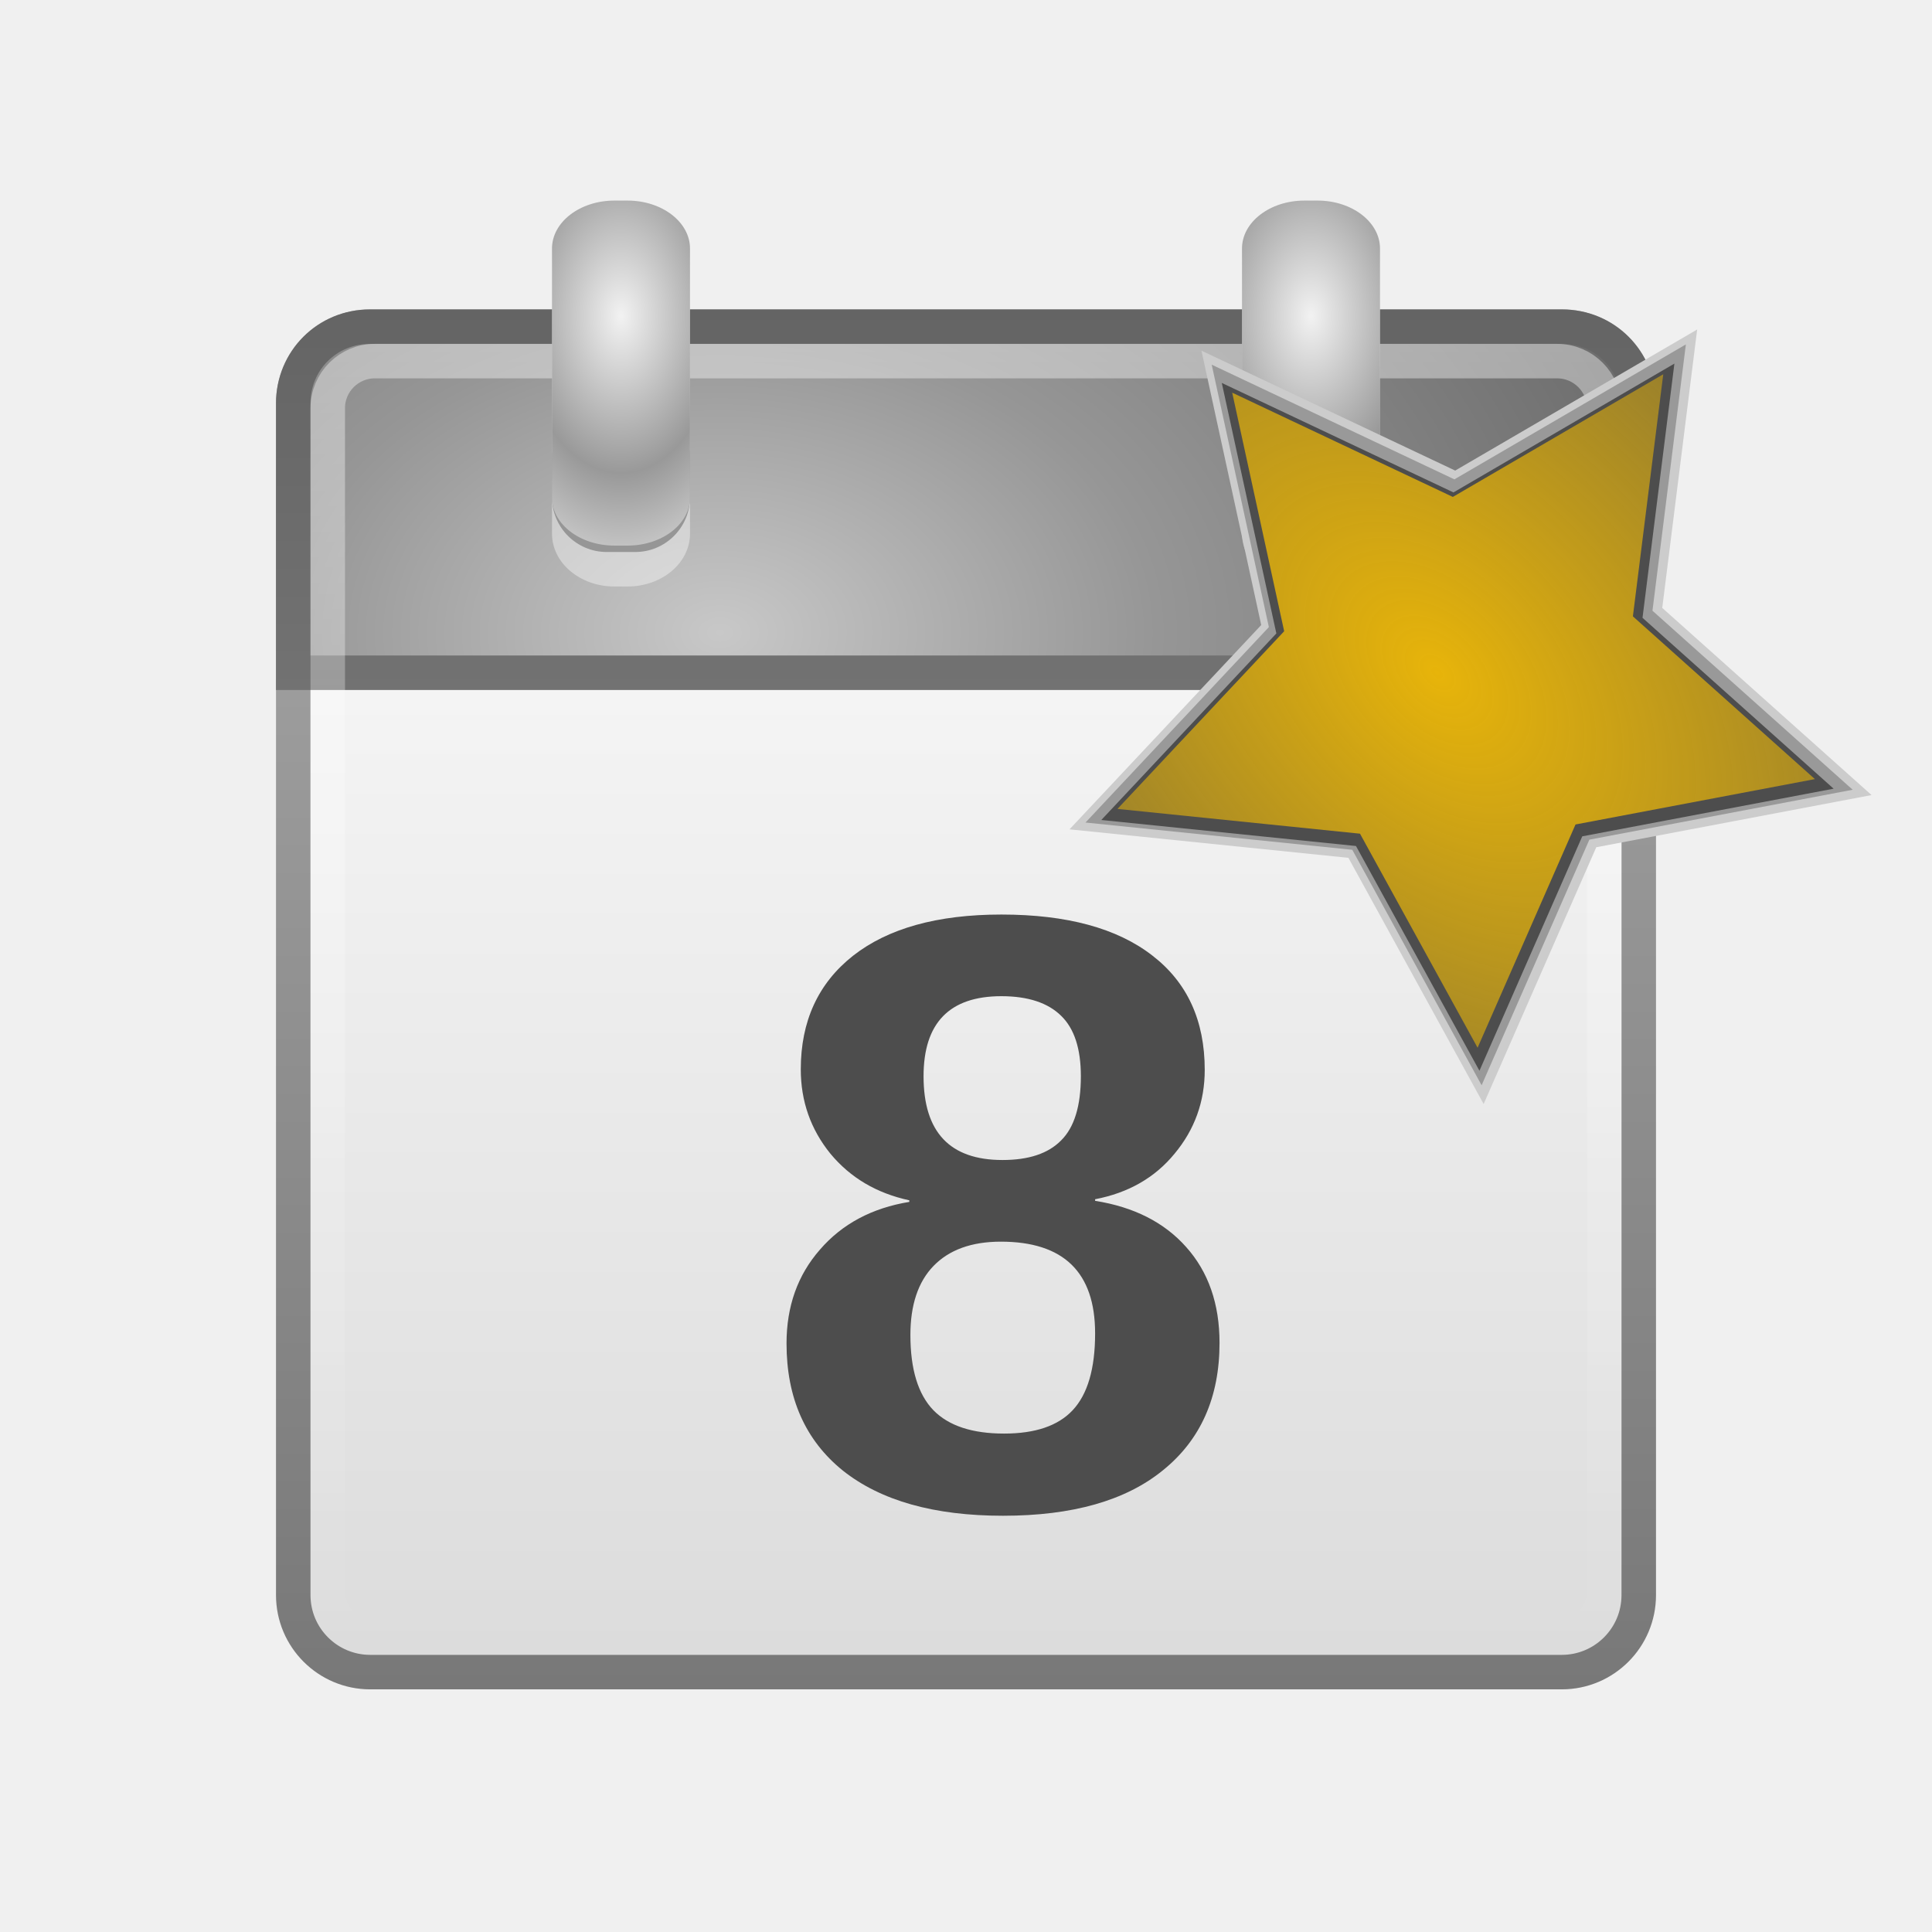
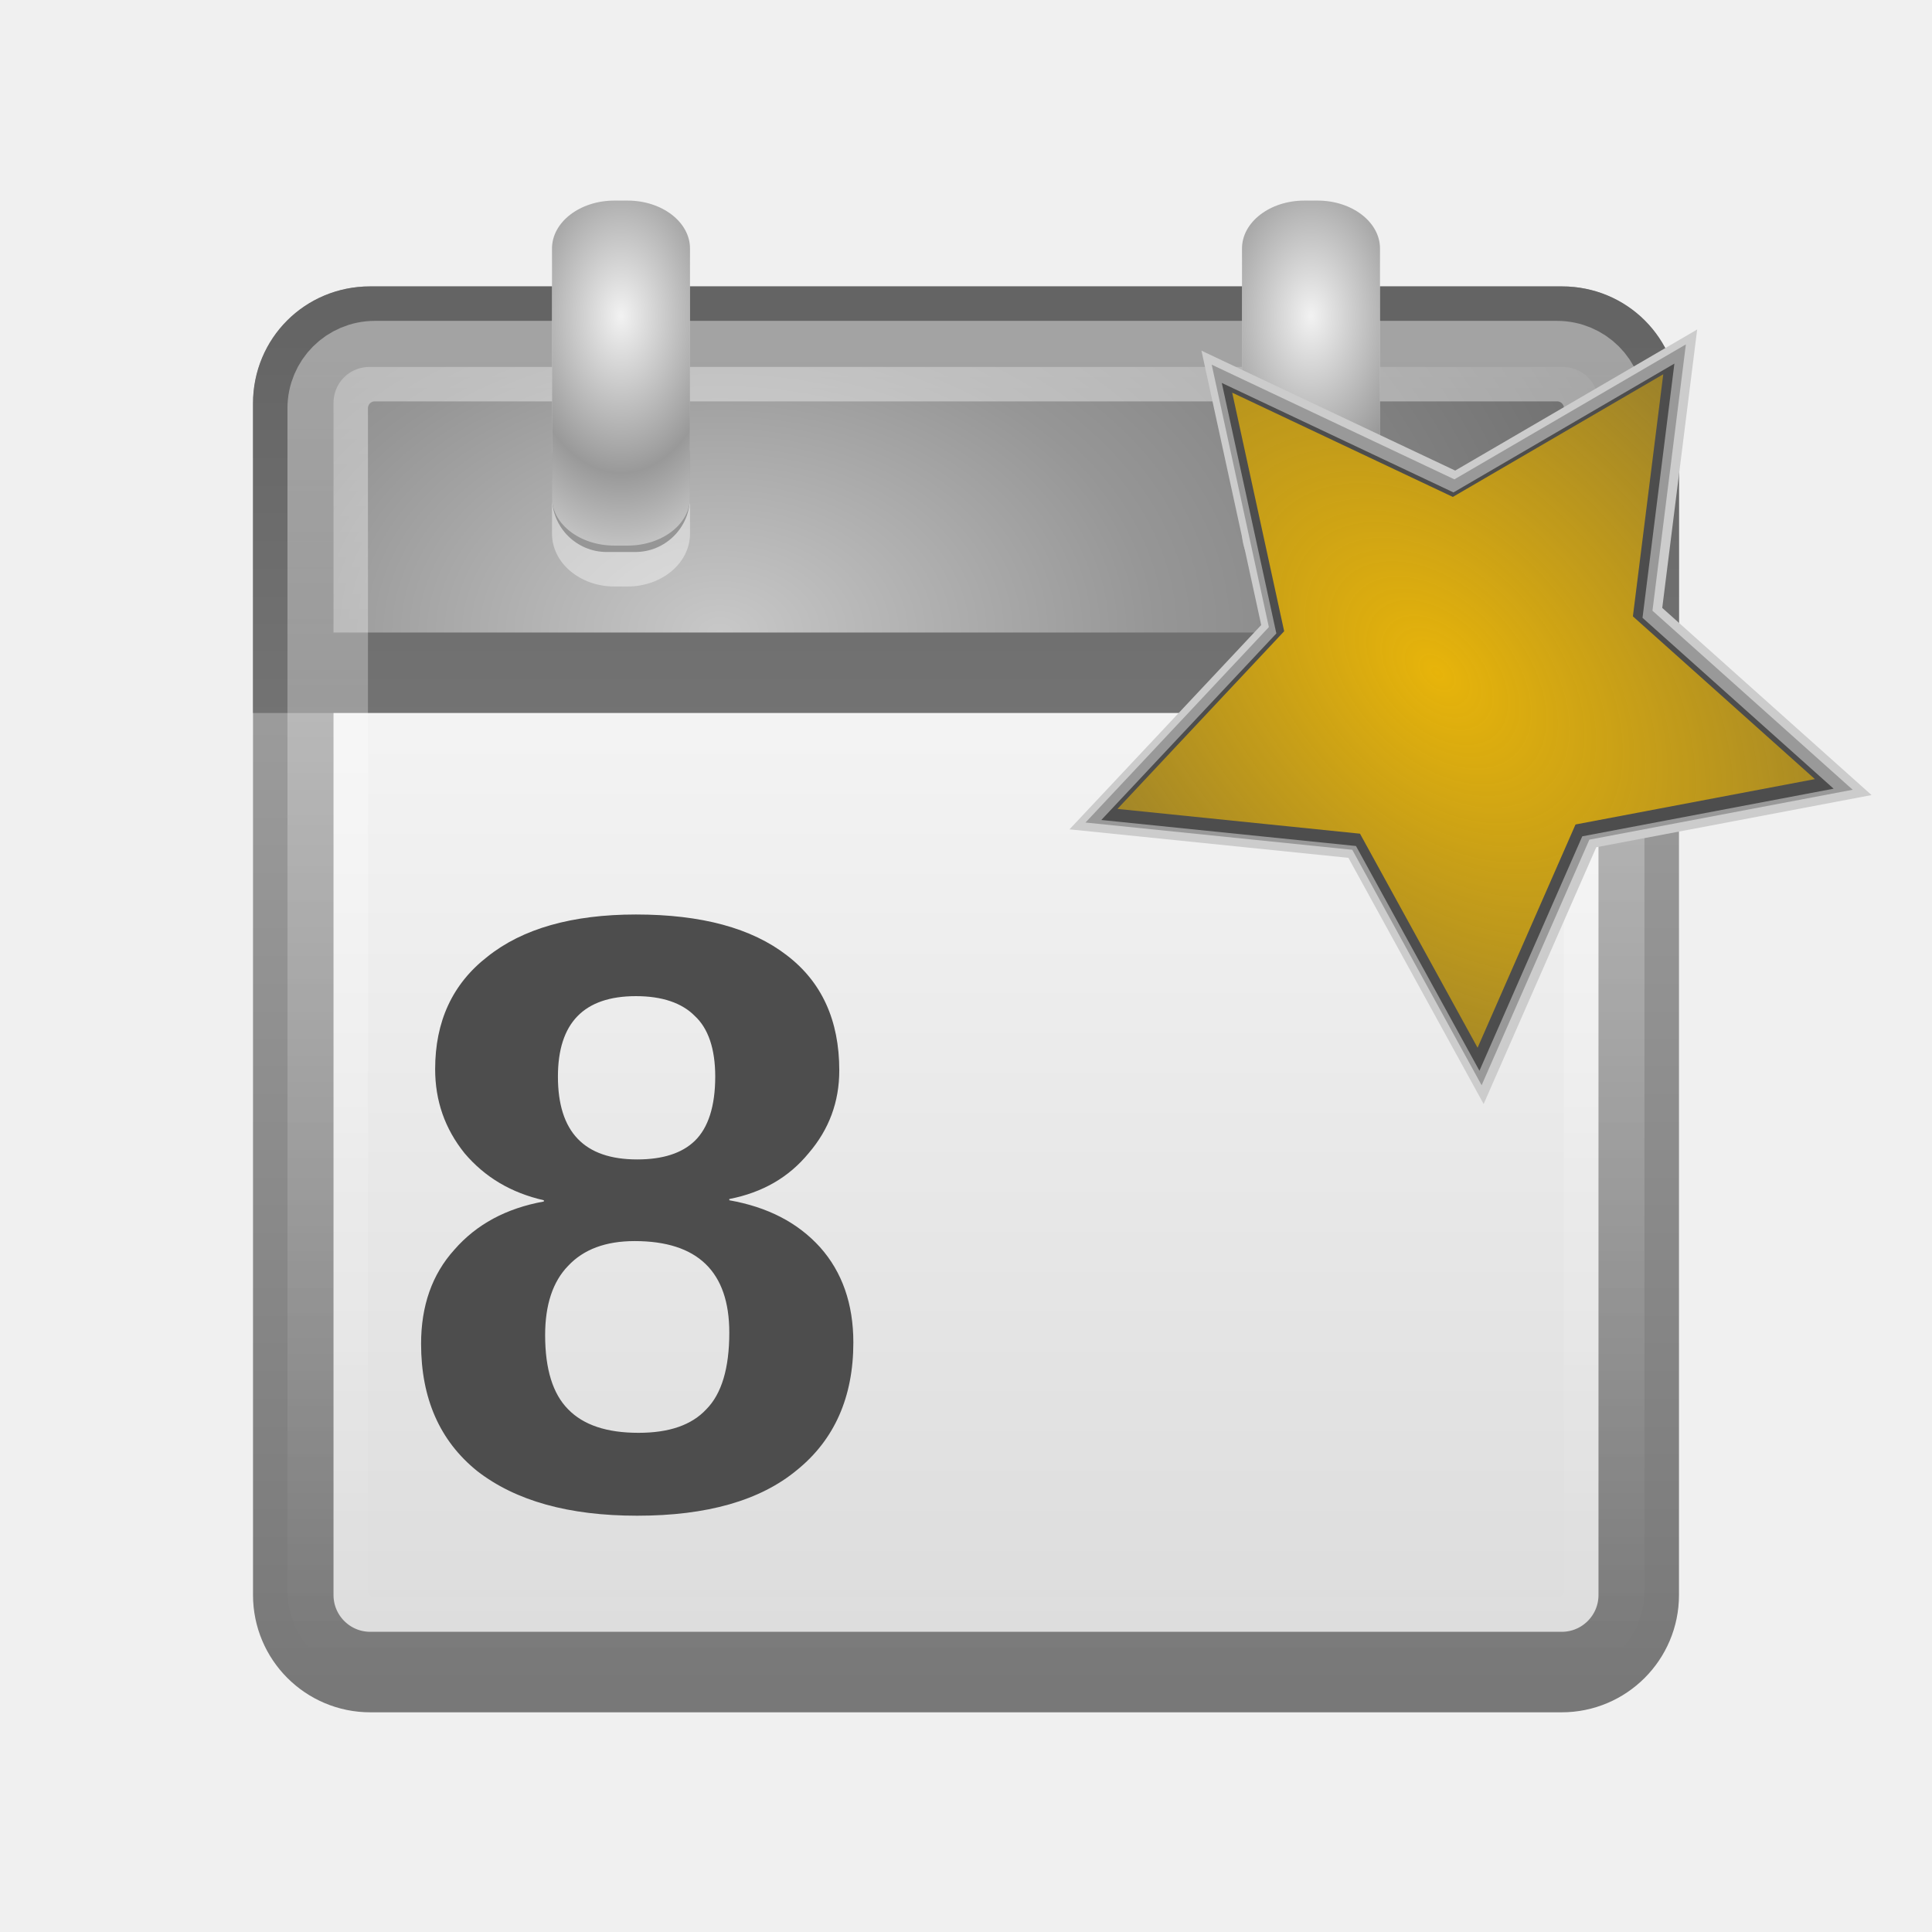
- <svg xmlns="http://www.w3.org/2000/svg" xmlns:xlink="http://www.w3.org/1999/xlink" id="svg3219" height="56" width="56" version="1.0">
+ <svg xmlns="http://www.w3.org/2000/svg" xmlns:xlink="http://www.w3.org/1999/xlink" id="svg3219" height="24" width="24" version="1.0">
  <defs id="defs3221">
    <linearGradient id="linearGradient2877" y2="39.999" gradientUnits="userSpaceOnUse" x2="25.058" y1="47.028" x1="25.058">
      <stop id="stop3704" style="stop-opacity:0" offset="0" />
      <stop id="stop3710" offset=".5" />
      <stop id="stop3706" style="stop-opacity:0" offset="1" />
    </linearGradient>
    <radialGradient id="radialGradient2875" xlink:href="#linearGradient3688" gradientUnits="userSpaceOnUse" cy="43.5" cx="4.993" gradientTransform="matrix(2.0038,0,0,1.4,-20.012,-104.4)" r="2.5" />
    <linearGradient id="linearGradient3688">
      <stop id="stop3690" offset="0" />
      <stop id="stop3692" style="stop-opacity:0" offset="1" />
    </linearGradient>
    <radialGradient id="radialGradient2873" xlink:href="#linearGradient3688" gradientUnits="userSpaceOnUse" cy="43.5" cx="4.993" gradientTransform="matrix(2.0038,0,0,1.4,27.988,-17.4)" r="2.5" />
    <linearGradient id="linearGradient2462" y2="3.891" gradientUnits="userSpaceOnUse" x2="24" gradientTransform="translate(0,0.96744)" y1="44" x1="24">
      <stop id="stop3106" style="stop-color:#787878" offset="0" />
      <stop id="stop3108" style="stop-color:#aaa" offset="1" />
    </linearGradient>
    <linearGradient id="linearGradient2460" y2="44.984" gradientUnits="userSpaceOnUse" x2="19.36" y1="16.138" x1="19.36">
      <stop id="stop3602" style="stop-color:#f4f4f4" offset="0" />
      <stop id="stop3604" style="stop-color:#dbdbdb" offset="1" />
    </linearGradient>
    <linearGradient id="linearGradient2457" y2="3.899" gradientUnits="userSpaceOnUse" x2="24" gradientTransform="translate(0,0.96744)" y1="44" x1="24">
      <stop id="stop2492" style="stop-color:#969696;stop-opacity:1;" offset="0" />
      <stop id="stop2494" style="stop-color:#646464;stop-opacity:1;" offset="1" />
    </linearGradient>
    <radialGradient id="radialGradient2455" gradientUnits="userSpaceOnUse" cy="11.394" cx="12.063" gradientTransform="matrix(1.5296e-8,1.1116,-1.5963,0,35.053,0.93151)" r="20">
      <stop id="stop3359" style="stop-color:#c8c8c8;stop-opacity:1;" offset="0" />
      <stop id="stop3361" style="stop-color:#969696;stop-opacity:1;" offset="0.397" />
      <stop id="stop3363" style="stop-color:#646464;stop-opacity:1;" offset="1" />
    </radialGradient>
    <linearGradient id="linearGradient2452" y2="43" gradientUnits="userSpaceOnUse" x2="24" gradientTransform="translate(9.5367e-6,0.96744)" y1="5" x1="24">
      <stop id="stop3310-1-4" style="stop-color:#fff" offset="0" />
      <stop id="stop3312-5-3" style="stop-color:#fff;stop-opacity:0" offset="1" />
    </linearGradient>
    <linearGradient id="linearGradient2448" y2="20" gradientUnits="userSpaceOnUse" x2="23.415" gradientTransform="matrix(1,0,0,0.75,0,4)" y1="16" x1="23.415">
      <stop id="stop3512" offset="0" />
      <stop id="stop3514" style="stop-opacity:0" offset="1" />
    </linearGradient>
    <radialGradient id="radialGradient3560" xlink:href="#linearGradient3520" spreadMethod="reflect" gradientUnits="userSpaceOnUse" cy="4.918" cx="14" gradientTransform="matrix(1.455,-2.6431e-8,5e-8,2.2747,-6.3697,-6.839)" r="2" />
    <linearGradient id="linearGradient3520">
      <stop id="stop3522" style="stop-color:#f2f2f2" offset="0" />
      <stop id="stop3524" style="stop-color:#999" offset="1" />
    </linearGradient>
    <radialGradient id="radialGradient3562" xlink:href="#linearGradient3520" spreadMethod="reflect" gradientUnits="userSpaceOnUse" cy="4.918" cx="14" gradientTransform="matrix(1.455,-2.6431e-8,5e-8,2.2747,13.63,-6.839)" r="2" />
-     <linearGradient xlink:href="#linearGradient2452" id="linearGradient3149" gradientUnits="userSpaceOnUse" gradientTransform="translate(4.000009,4.96744)" x1="24" y1="5" x2="24" y2="43" />
-     <radialGradient xlink:href="#radialGradient2455" id="radialGradient3152" gradientUnits="userSpaceOnUse" gradientTransform="matrix(1.5296e-8,1.1116,-1.5963,0,39.053,4.93151)" cx="12.063" cy="11.394" r="20" />
-     <linearGradient xlink:href="#linearGradient2457" id="linearGradient3154" gradientUnits="userSpaceOnUse" gradientTransform="translate(4,4.96744)" x1="24" y1="44" x2="24" y2="3.899" />
-     <linearGradient xlink:href="#linearGradient2460" id="linearGradient3157" gradientUnits="userSpaceOnUse" x1="19.36" y1="16.138" x2="19.36" y2="44.984" gradientTransform="translate(4,4)" />
-     <linearGradient xlink:href="#linearGradient2462" id="linearGradient3159" gradientUnits="userSpaceOnUse" gradientTransform="translate(4,4.96744)" x1="24" y1="44" x2="24" y2="3.891" />
+     <linearGradient xlink:href="#linearGradient2452" id="linearGradient3149" gradientUnits="userSpaceOnUse" gradientTransform="matrix(0.4285714,0,0,0.4285714,1.71429,2.128903)" x1="24" y1="5" x2="24" y2="43" />
+     <radialGradient xlink:href="#radialGradient2455" id="radialGradient3152" gradientUnits="userSpaceOnUse" gradientTransform="matrix(0,0.4764,-0.6841286,0,16.737,2.113504)" cx="12.063" cy="11.394" r="20" />
+     <linearGradient xlink:href="#linearGradient2457" id="linearGradient3154" gradientUnits="userSpaceOnUse" gradientTransform="matrix(0.4285714,0,0,0.4285714,1.714286,2.128903)" x1="24" y1="44" x2="24" y2="3.899" />
+     <linearGradient xlink:href="#linearGradient2460" id="linearGradient3157" gradientUnits="userSpaceOnUse" x1="19.36" y1="16.138" x2="19.36" y2="44.984" gradientTransform="matrix(0.4285714,0,0,0.4285714,1.714286,1.714286)" />
+     <linearGradient xlink:href="#linearGradient2462" id="linearGradient3159" gradientUnits="userSpaceOnUse" gradientTransform="matrix(0.4285714,0,0,0.4285714,1.714286,2.128903)" x1="24" y1="44" x2="24" y2="3.891" />
    <radialGradient xlink:href="#linearGradient3520-4" id="radialGradient3937-1" gradientUnits="userSpaceOnUse" gradientTransform="matrix(1.455,-2.6431e-8,5e-8,2.2747,13.63,-6.025441)" spreadMethod="reflect" cx="14" cy="4.918" r="2" />
    <linearGradient id="linearGradient3520-4">
      <stop id="stop3522-8" style="stop-color:#f2f2f2" offset="0" />
      <stop id="stop3524-5" style="stop-color:#999" offset="1" />
    </linearGradient>
    <radialGradient r="2" cy="4.918" cx="14" spreadMethod="reflect" gradientTransform="matrix(1.455,-2.6431e-8,5e-8,2.2747,13.63,-6.025441)" gradientUnits="userSpaceOnUse" id="radialGradient3984" xlink:href="#linearGradient3520-4" />
    <radialGradient xlink:href="#linearGradient3520" id="radialGradient4013" gradientUnits="userSpaceOnUse" gradientTransform="matrix(1.455,-2.6431e-8,5e-8,2.2747,13.63,-6.025441)" spreadMethod="reflect" cx="14" cy="4.918" r="2" />
    <radialGradient xlink:href="#linearGradient3865" id="radialGradient3883" gradientUnits="userSpaceOnUse" gradientTransform="matrix(2.129815,-0.5087957,0.7965454,3.316327,-47.21542,-73.70986)" cx="16.76" cy="35.503" fx="16.76" fy="35.503" r="28.844" />
    <linearGradient id="linearGradient3865">
      <stop style="stop-color:#e7b40a;stop-opacity:1;" offset="0" id="stop3867" />
      <stop id="stop3875" offset="0.5" style="stop-color:#e7b40a;stop-opacity:0.498;" />
      <stop style="stop-color:#e7b40a;stop-opacity:0;" offset="1" id="stop3869" />
    </linearGradient>
    <radialGradient r="28.844" fy="35.503" fx="16.76" cy="35.503" cx="16.76" gradientTransform="matrix(2.129815,-0.5087957,0.7965454,3.316327,-47.21542,-73.70986)" gradientUnits="userSpaceOnUse" id="radialGradient4783" xlink:href="#linearGradient3865" />
  </defs>
-   <rect style="fill:none;fill-opacity:1;stroke:none" id="rect4009" width="56" height="56" x="0" y="0" />
-   <rect x="8.5" y="9.467" width="39" height="39" ry="2.232" rx="2.232" style="fill:url(#linearGradient3157);stroke:url(#linearGradient3159);stroke-linecap:round;stroke-linejoin:round" id="rect5505" />
-   <path d="M 10.719,9.469 C 9.482,9.469 8.5,10.451 8.5,11.688 V 19.5 h 39 v -7.812 c 0,-1.237 -0.982,-2.219 -2.219,-2.219 h -34.562 z" style="fill:url(#radialGradient3152);fill-opacity:1;stroke:url(#linearGradient3154)" id="rect2424" />
-   <rect x="9.5" y="10.467" width="37" height="37" ry="1.365" rx="1.365" style="opacity:0.4;fill:none;stroke:url(#linearGradient3149);stroke-linecap:round;stroke-linejoin:round" id="rect6741" />
-   <g id="g3941" transform="translate(4,4)">
+   <rect style="fill:none;stroke:none" id="rect4009" width="24" height="24" x="0" y="0" />
+   <rect x="3.643" y="4.057" width="16.714" height="16.714" ry="0.957" rx="0.957" style="fill:url(#linearGradient3157);stroke:url(#linearGradient3159);stroke-width:1;stroke-linecap:round;stroke-linejoin:round" id="rect5505" />
+   <path d="m 4.594,4.058 c -0.53,0 -0.951,0.421 -0.951,0.951 V 8.357 H 20.357 V 5.009 c 0,-0.53 -0.421,-0.951 -0.951,-0.951 H 4.594 z" style="fill:url(#radialGradient3152);fill-opacity:1;stroke:url(#linearGradient3154);stroke-width:1" id="rect2424" />
+   <rect x="4.071" y="4.486" width="15.857" height="15.857" ry="0.585" rx="0.585" style="opacity:0.4;fill:none;stroke:url(#linearGradient3149);stroke-width:1;stroke-linecap:round;stroke-linejoin:round" id="rect6741" />
+   <g id="g3941" transform="matrix(0.4285714,0,0,0.4285714,1.714286,1.714286)">
    <rect x="32" y="2" width="4" height="11" ry="1.53" rx="1.809" style="opacity:0.4;fill:#ffffff" id="rect3526" />
    <rect x="32" y="7.692" width="4" height="4.308" ry="1.587" rx="1.587" style="fill:#969696;fill-opacity:1" id="rect3528" />
    <rect x="32" y="1.814" width="4" height="10" ry="1.391" rx="1.809" style="fill:url(#radialGradient4013)" id="rect3530" />
  </g>
-   <text id="text7623" style="font-size:25.021px;font-weight:bold;fill:#4d4d4d;font-family:Arial" xml:space="preserve" transform="scale(1.016774,0.9835025)" y="44.42" x="21.625">
-     <tspan id="tspan7625" y="44.42" x="21.625" style="fill:#4d4d4d">8</tspan>
+   <text id="text7623" style="font-size:10.723px;font-weight:bold;text-align:center;text-anchor:middle;fill:#4d4d4d;font-family:Arial" xml:space="preserve" transform="scale(1.016774,0.9835025)" y="19.037" x="13.938">
+     <tspan id="tspan7625" y="19.037" x="12.252" style="text-align:center;text-anchor:middle;fill:#4d4d4d">8</tspan>
  </text>
-   <g transform="translate(-16,4)" id="g3941-7">
+   <g transform="matrix(0.4285714,0,0,0.4285714,-6.857143,1.714286)" id="g3941-7">
    <rect x="32" y="2" width="4" height="11" ry="1.53" rx="1.809" style="opacity:0.4;fill:#ffffff" id="rect3526-6" />
    <rect x="32" y="7.692" width="4" height="4.308" ry="1.587" rx="1.587" style="fill:#969696;fill-opacity:1" id="rect3528-6" />
    <rect x="32" y="1.814" width="4" height="10" ry="1.391" rx="1.809" style="fill:url(#radialGradient3984)" id="rect3530-9" />
  </g>
-   <g id="g3877" transform="matrix(0.4330127,-0.25,0.25,0.4330127,42.40376,-64.69883)">
+   <g id="g3877" transform="matrix(0.1855769,-0.1071429,0.1071429,0.1855769,18.17304,-27.72807)">
    <path style="fill:#cccccc;fill-opacity:1;stroke:none" id="path3095" d="M 39.66,58.934 20.431,52.23 4.007,64.269 4.441,43.91 -12.084,32.01 7.413,26.131 13.624,6.737 25.24,23.464 45.604,23.378 33.285,39.594 z" transform="matrix(0.7973918,0,0,0.7995536,-98.85378,116.7011)" />
    <path style="fill:#999999;fill-opacity:1;stroke:none" id="path3093" d="M 39.66,58.934 20.431,52.23 4.007,64.269 4.441,43.91 -12.084,32.01 7.413,26.131 13.624,6.737 25.24,23.464 45.604,23.378 33.285,39.594 z" transform="matrix(0.7627225,0,0,0.7647904,-98.27273,117.9353)" />
    <path transform="matrix(0.7280534,0,0,0.7300272,-97.82364,119.3789)" d="M 39.66,58.934 20.431,52.23 4.007,64.269 4.441,43.91 -12.084,32.01 7.413,26.131 13.624,6.737 25.24,23.464 45.604,23.378 33.285,39.594 z" id="path3073-5" style="fill:#4d4d4d;fill-opacity:1;stroke:none" />
    <path transform="matrix(0.6933841,0,0,0.695264,-97.11063,120.4037)" d="M 39.66,58.934 20.431,52.23 4.007,64.269 4.441,43.91 -12.084,32.01 7.413,26.131 13.624,6.737 25.24,23.464 45.604,23.378 33.285,39.594 z" id="path3073" style="fill:url(#radialGradient4783);fill-opacity:1;stroke:none" />
  </g>
</svg>
